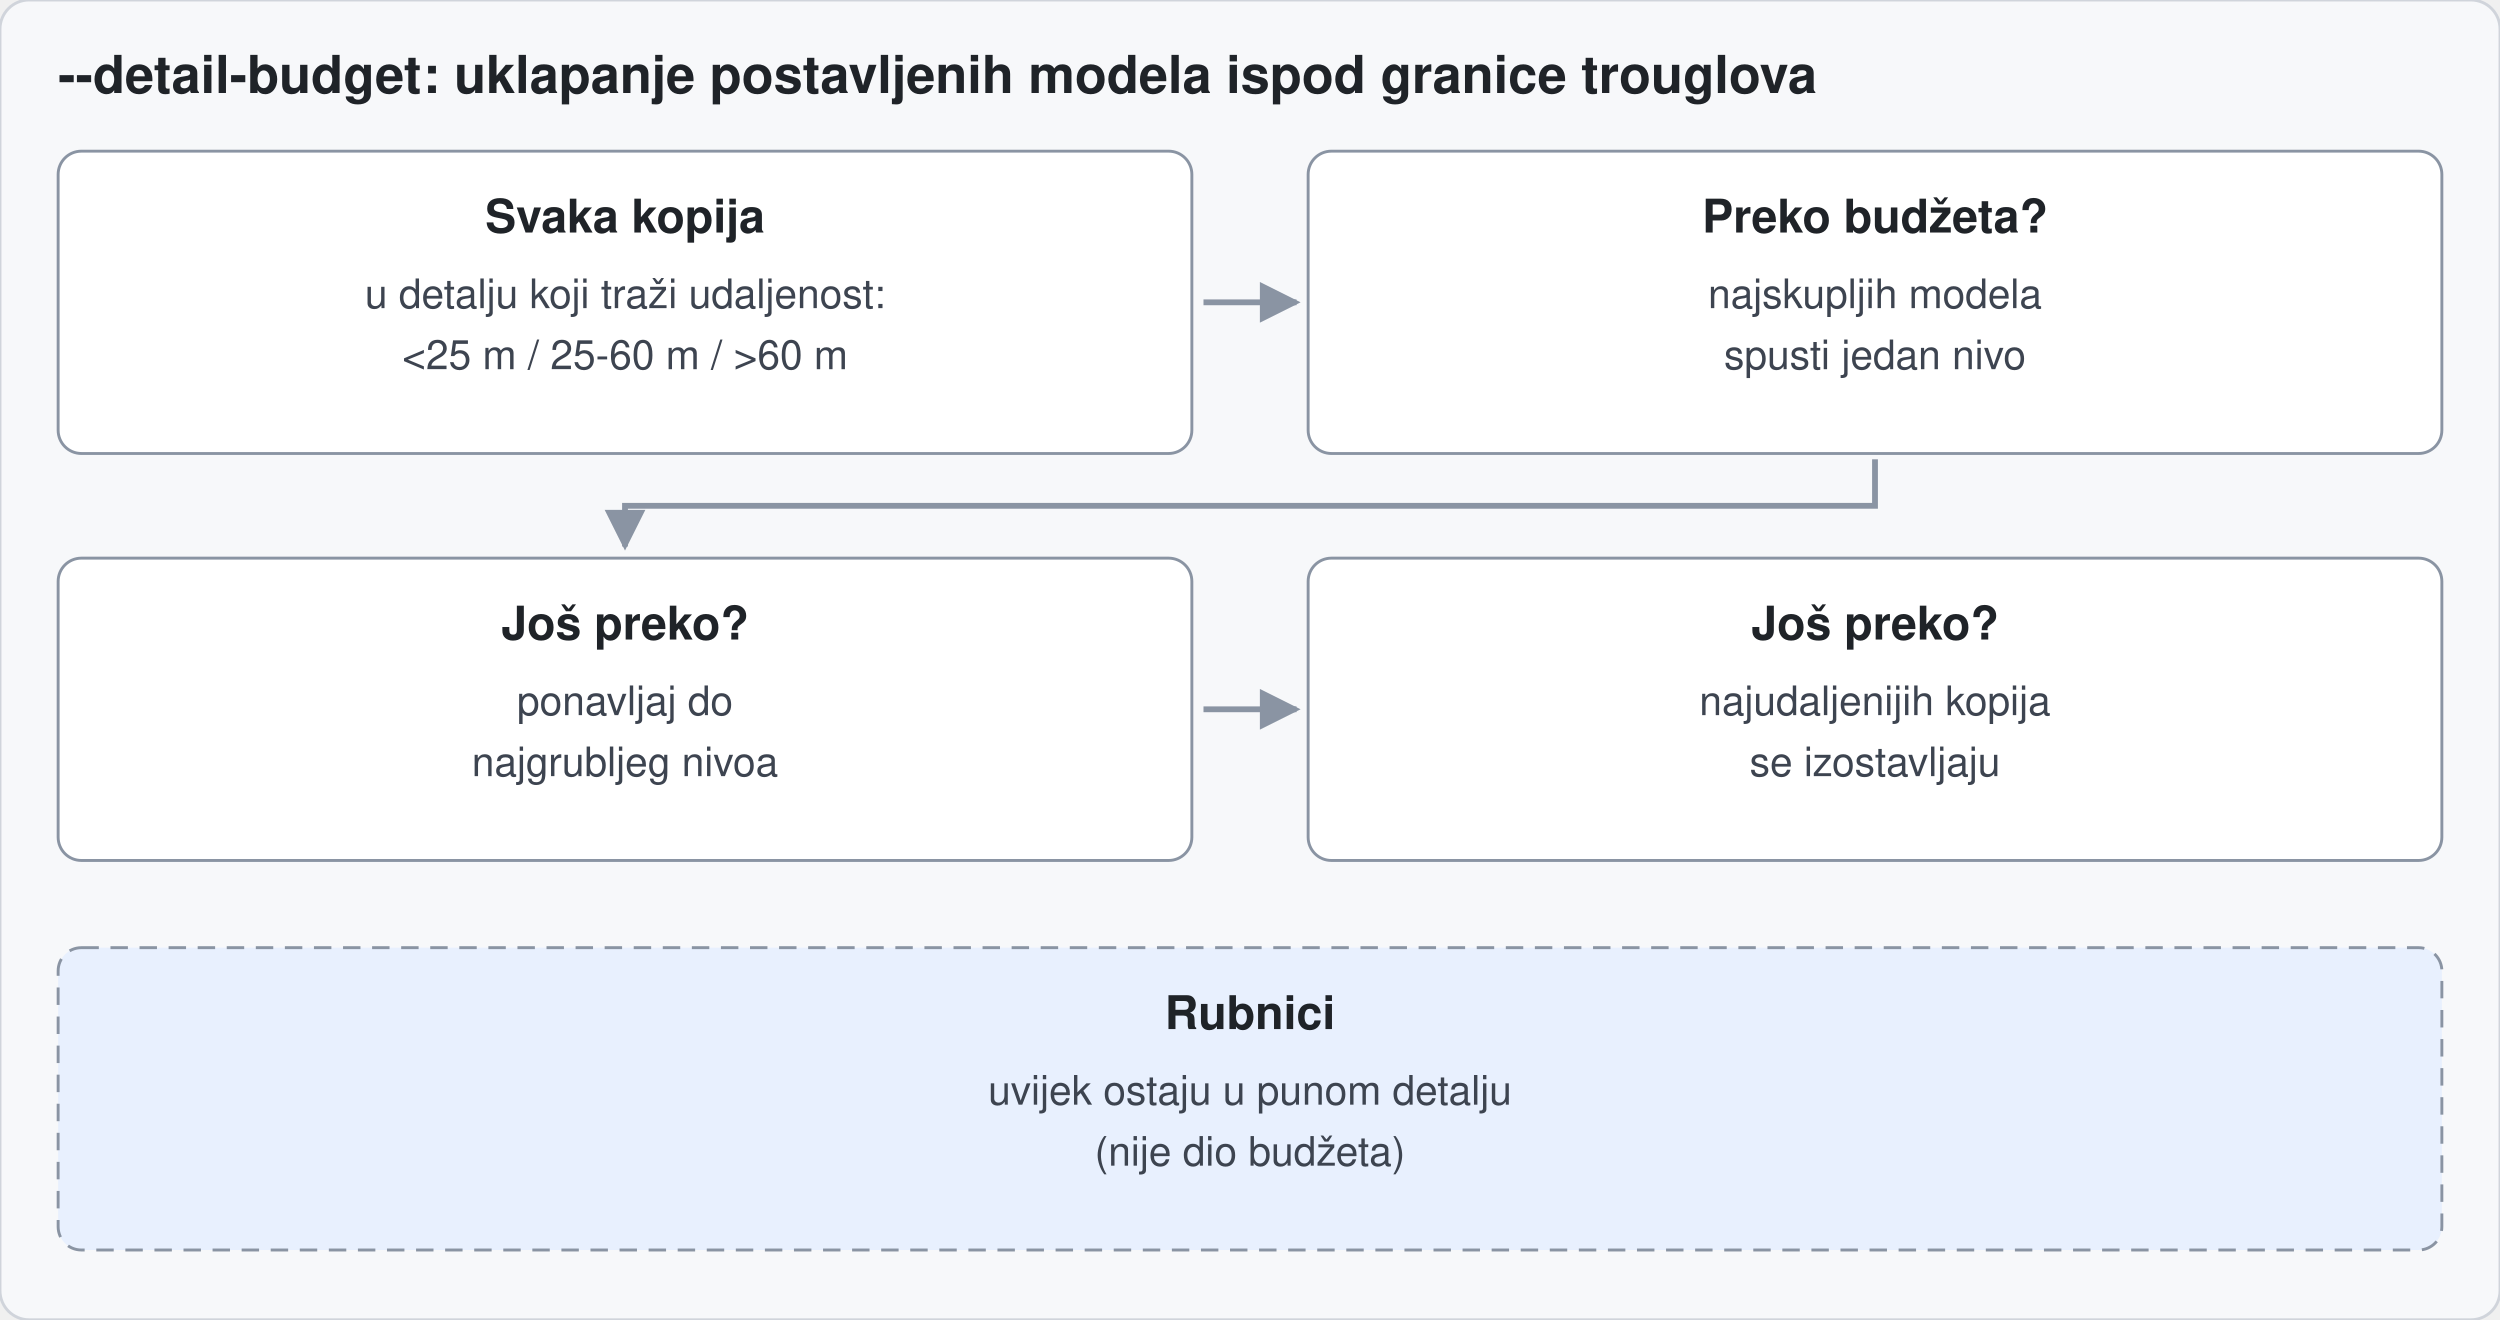
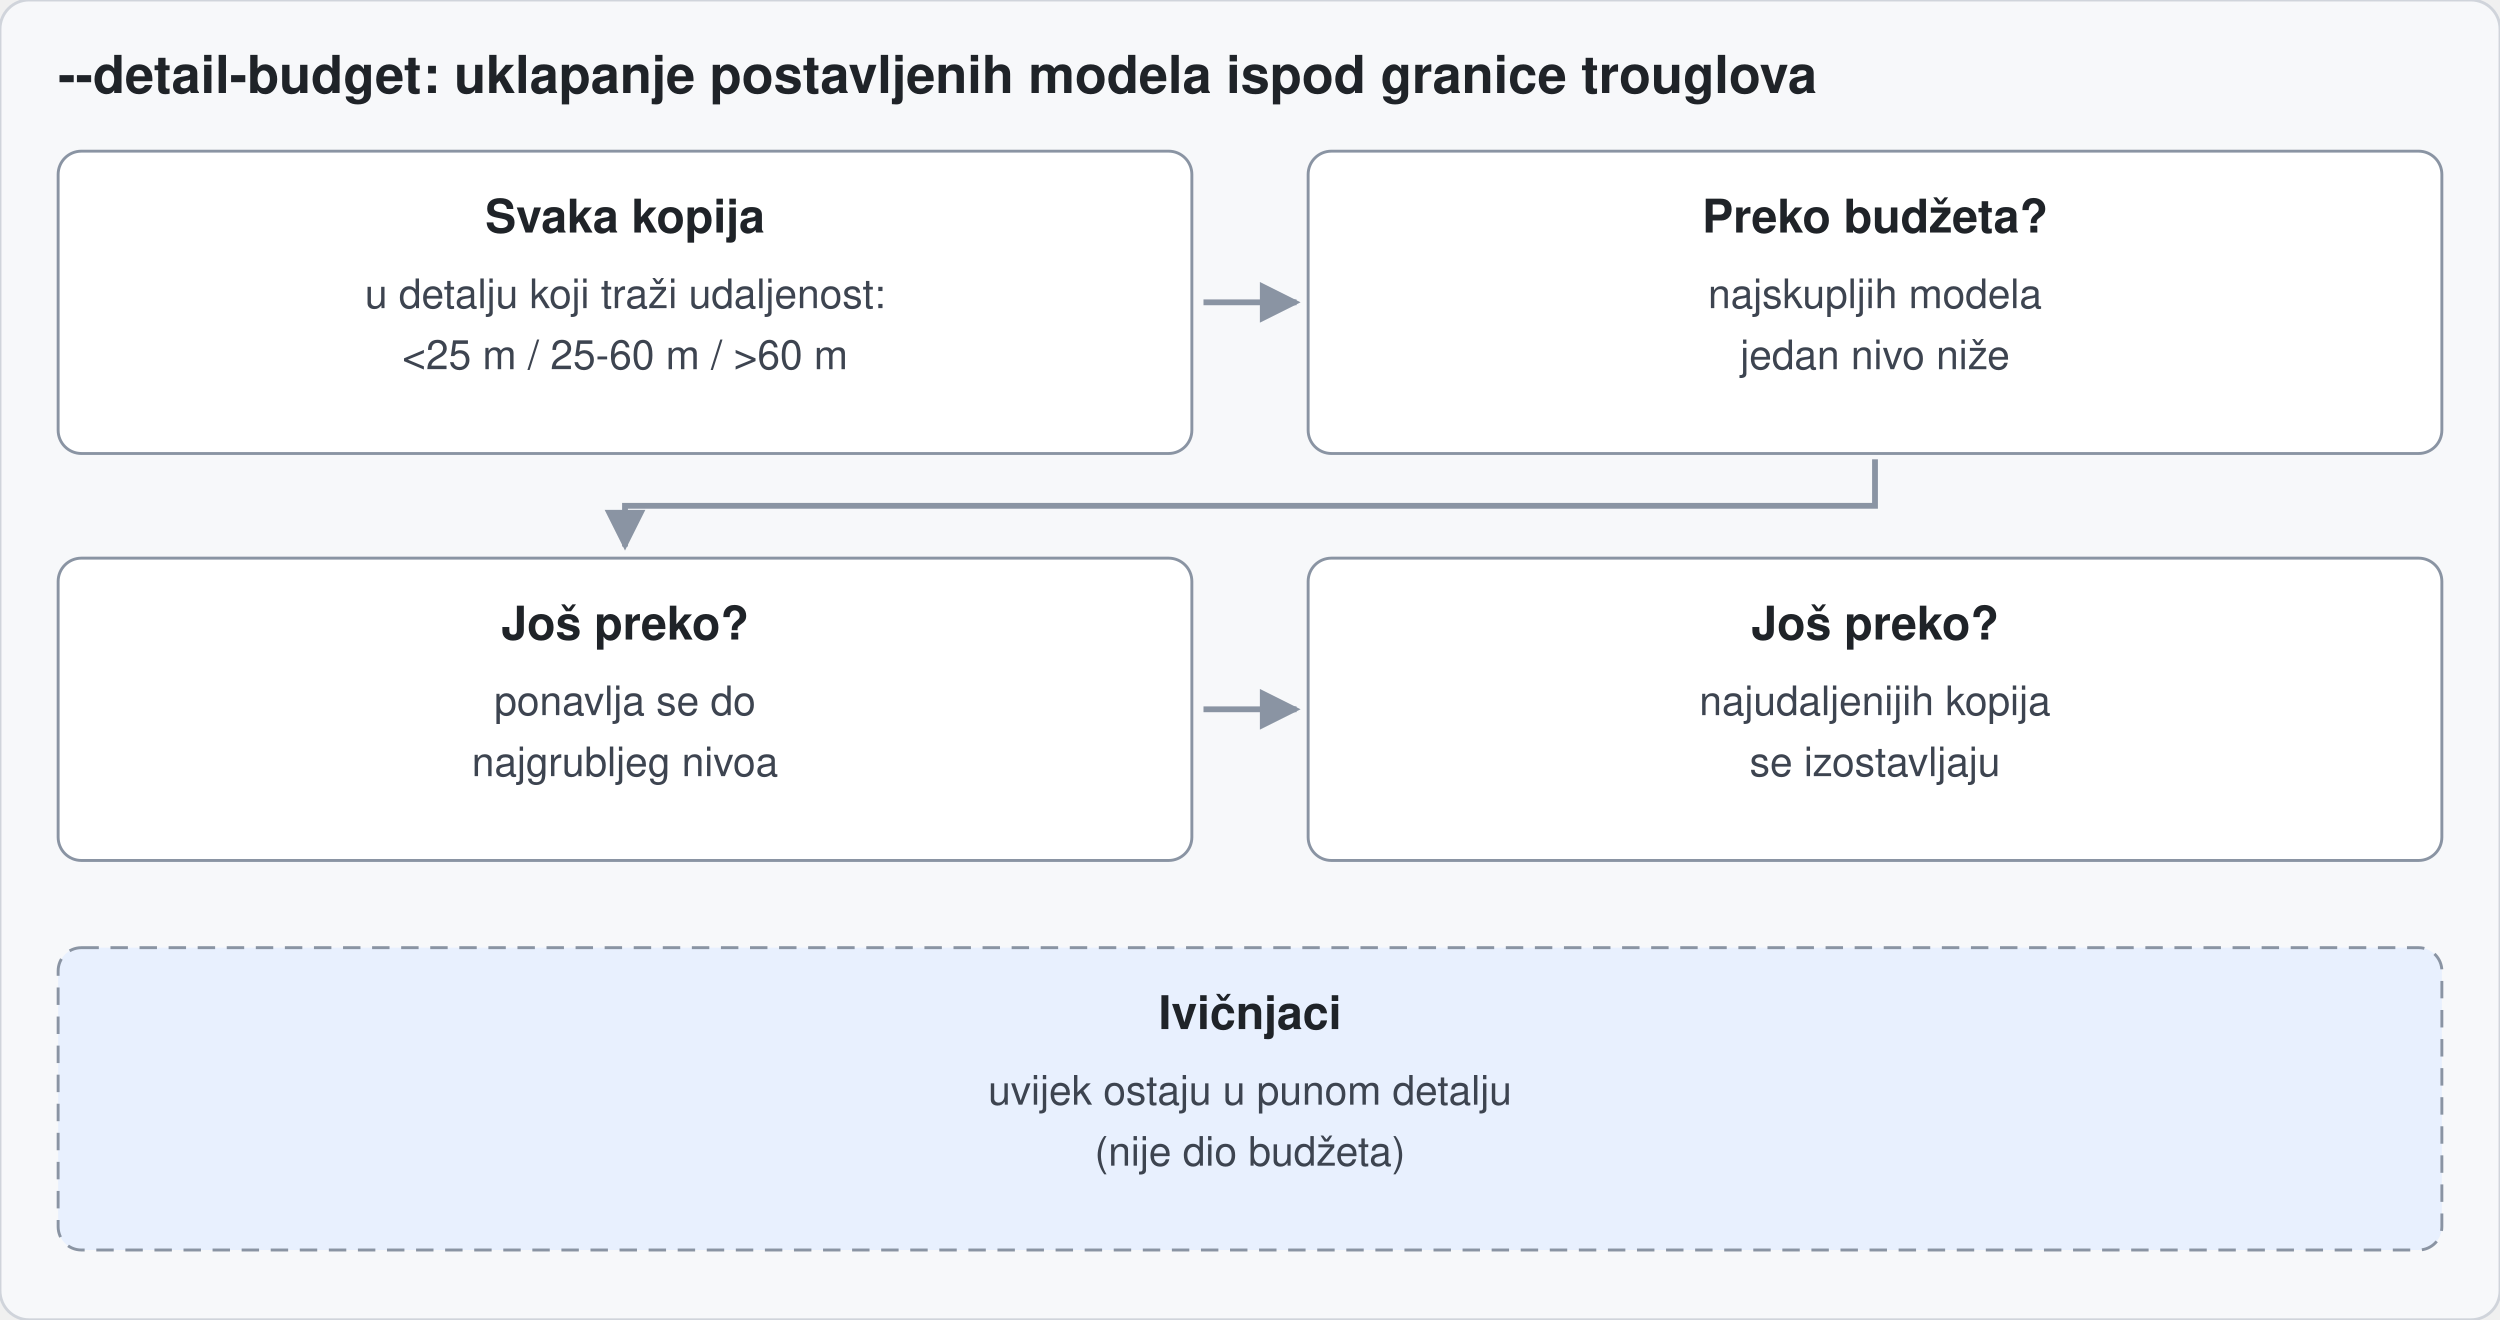
<svg xmlns="http://www.w3.org/2000/svg" width="860" height="454" viewBox="0 0 860 454" role="img" aria-label="--detail-budget: fitting placed models under a triangle ceiling">
  <rect width="860" height="454" rx="10" fill="#f7f8fa" stroke="#d0d4db" />
  <defs>
    <marker id="a" viewBox="0 0 10 10" refX="9" refY="5" markerWidth="7" markerHeight="7" orient="auto-start-reverse">
      <path d="M0,0 L10,5 L0,10 z" fill="#8a94a3" />
    </marker>
  </defs>
  <text x="20" y="32" font-family="Segoe UI,Helvetica,Arial,sans-serif" font-size="18" font-weight="600" fill="#1f2328" text-anchor="start">--detail-budget: uklapanje postavljenih modela ispod granice trouglova</text>
  <rect x="20" y="52" width="390" height="104" rx="8" fill="#ffffff" stroke="#8a94a3" />
  <text x="215" y="80" font-family="Segoe UI,Helvetica,Arial,sans-serif" font-size="16" font-weight="600" fill="#1f2328" text-anchor="middle">Svaka kopija</text>
  <text x="215" y="106" font-family="Segoe UI,Helvetica,Arial,sans-serif" font-size="14" font-weight="400" fill="#3d4450" text-anchor="middle">u detalju koji traži udaljenost:</text>
  <text x="215" y="127" font-family="Segoe UI,Helvetica,Arial,sans-serif" font-size="14" font-weight="400" fill="#3d4450" text-anchor="middle">&lt;25 m / 25-60 m / &gt;60 m</text>
  <rect x="450" y="52" width="390" height="104" rx="8" fill="#ffffff" stroke="#8a94a3" />
  <text x="645" y="80" font-family="Segoe UI,Helvetica,Arial,sans-serif" font-size="16" font-weight="600" fill="#1f2328" text-anchor="middle">Preko budžeta?</text>
  <text x="645" y="106" font-family="Segoe UI,Helvetica,Arial,sans-serif" font-size="14" font-weight="400" fill="#3d4450" text-anchor="middle">najskupljih modela</text>
-   <text x="645" y="127" font-family="Segoe UI,Helvetica,Arial,sans-serif" font-size="14" font-weight="400" fill="#3d4450" text-anchor="middle">spusti jedan nivo</text>
+   <text x="645" y="127" font-family="Segoe UI,Helvetica,Arial,sans-serif" font-size="14" font-weight="400" fill="#3d4450" text-anchor="middle">jedan nivo niže</text>
  <rect x="20" y="192" width="390" height="104" rx="8" fill="#ffffff" stroke="#8a94a3" />
  <text x="215" y="220" font-family="Segoe UI,Helvetica,Arial,sans-serif" font-size="16" font-weight="600" fill="#1f2328" text-anchor="middle">Još preko?</text>
-   <text x="215" y="246" font-family="Segoe UI,Helvetica,Arial,sans-serif" font-size="14" font-weight="400" fill="#3d4450" text-anchor="middle">ponavljaj do</text>
+   <text x="215" y="246" font-family="Segoe UI,Helvetica,Arial,sans-serif" font-size="14" font-weight="400" fill="#3d4450" text-anchor="middle">ponavlja se do</text>
  <text x="215" y="267" font-family="Segoe UI,Helvetica,Arial,sans-serif" font-size="14" font-weight="400" fill="#3d4450" text-anchor="middle">najgrubljeg nivoa</text>
  <rect x="450" y="192" width="390" height="104" rx="8" fill="#ffffff" stroke="#8a94a3" />
  <text x="645" y="220" font-family="Segoe UI,Helvetica,Arial,sans-serif" font-size="16" font-weight="600" fill="#1f2328" text-anchor="middle">Još preko?</text>
  <text x="645" y="246" font-family="Segoe UI,Helvetica,Arial,sans-serif" font-size="14" font-weight="400" fill="#3d4450" text-anchor="middle">najudaljenijih kopija</text>
  <text x="645" y="267" font-family="Segoe UI,Helvetica,Arial,sans-serif" font-size="14" font-weight="400" fill="#3d4450" text-anchor="middle">se izostavljaju</text>
  <line x1="414" y1="104.0" x2="446" y2="104.0" stroke="#8a94a3" stroke-width="2" marker-end="url(#a)" />
  <path d="M645,158 V174 H215 V188" fill="none" stroke="#8a94a3" stroke-width="2" marker-end="url(#a)" />
  <line x1="414" y1="244.0" x2="446" y2="244.0" stroke="#8a94a3" stroke-width="2" marker-end="url(#a)" />
  <rect x="20" y="326" width="820" height="104" rx="8" fill="#e8f0fe" stroke="#8a94a3" stroke-dasharray="6 4" />
-   <text x="430" y="354" font-family="Segoe UI,Helvetica,Arial,sans-serif" font-size="16" font-weight="600" fill="#1f2328" text-anchor="middle">Rubnici</text>
+   <text x="430" y="354" font-family="Segoe UI,Helvetica,Arial,sans-serif" font-size="16" font-weight="600" fill="#1f2328" text-anchor="middle">Ivičnjaci</text>
  <text x="430" y="380" font-family="Segoe UI,Helvetica,Arial,sans-serif" font-size="14" font-weight="400" fill="#3d4450" text-anchor="middle">uvijek ostaju u punom detalju</text>
  <text x="430" y="401" font-family="Segoe UI,Helvetica,Arial,sans-serif" font-size="14" font-weight="400" fill="#3d4450" text-anchor="middle">(nije dio budžeta)</text>
</svg>
